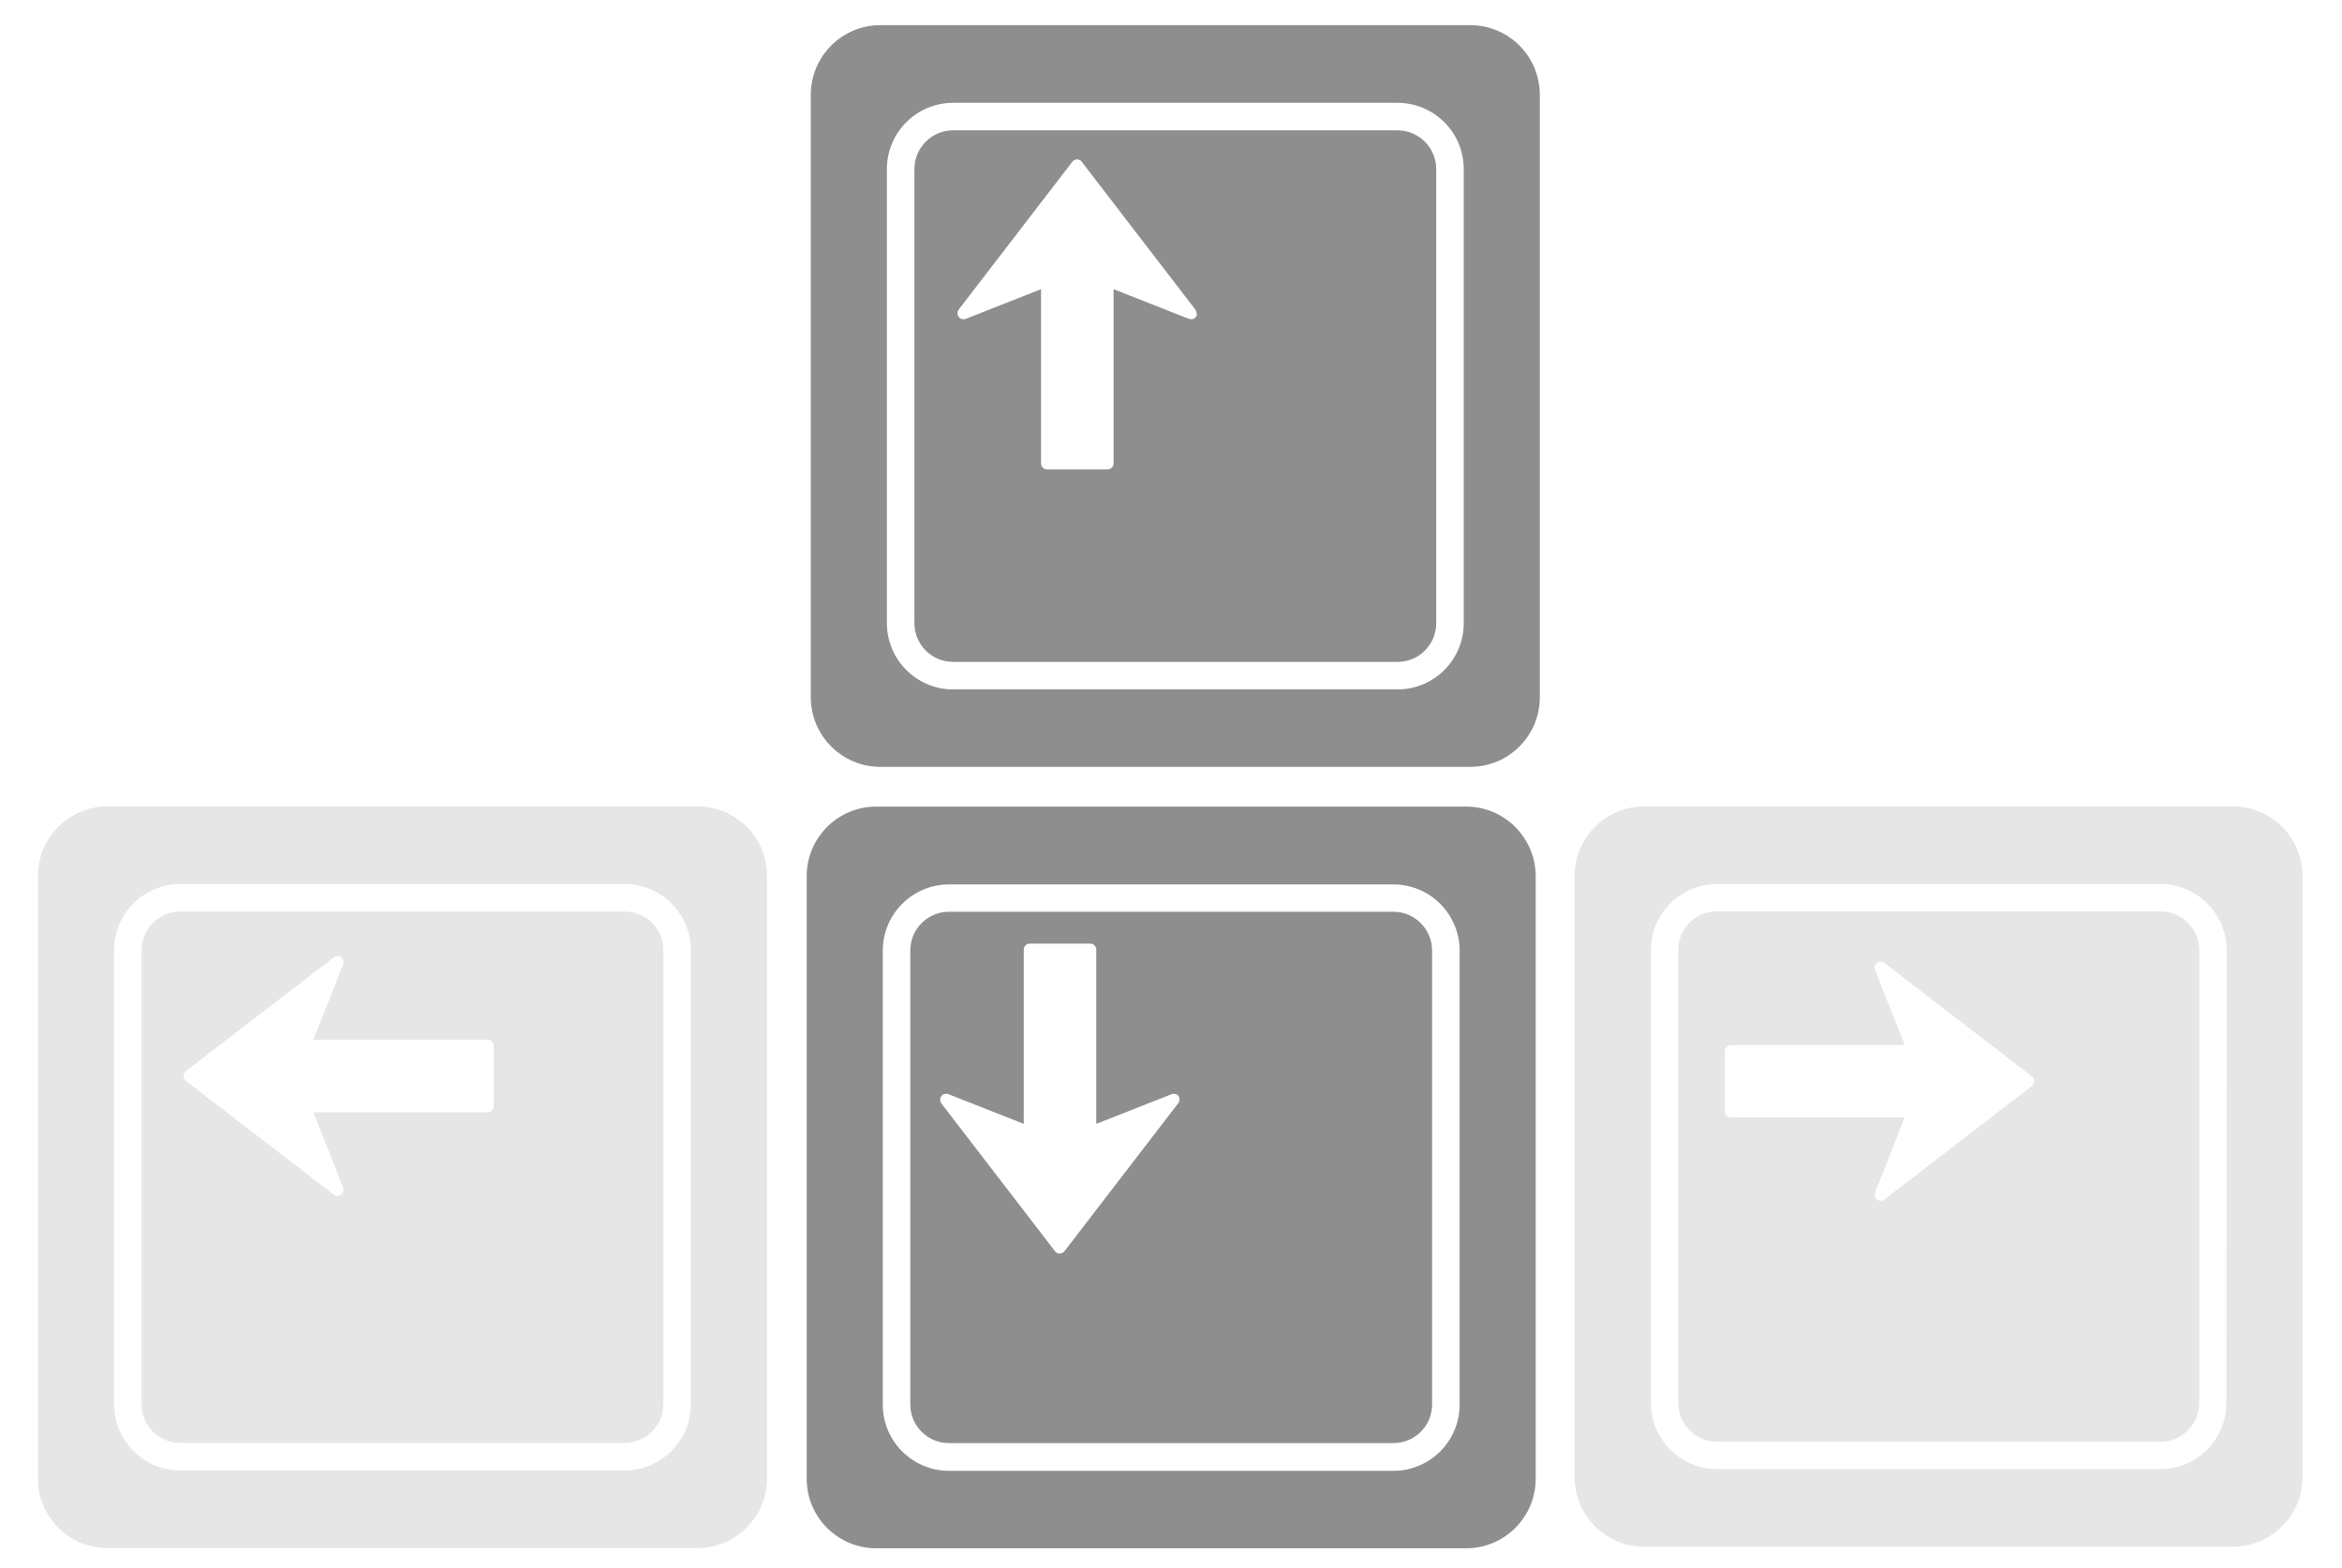
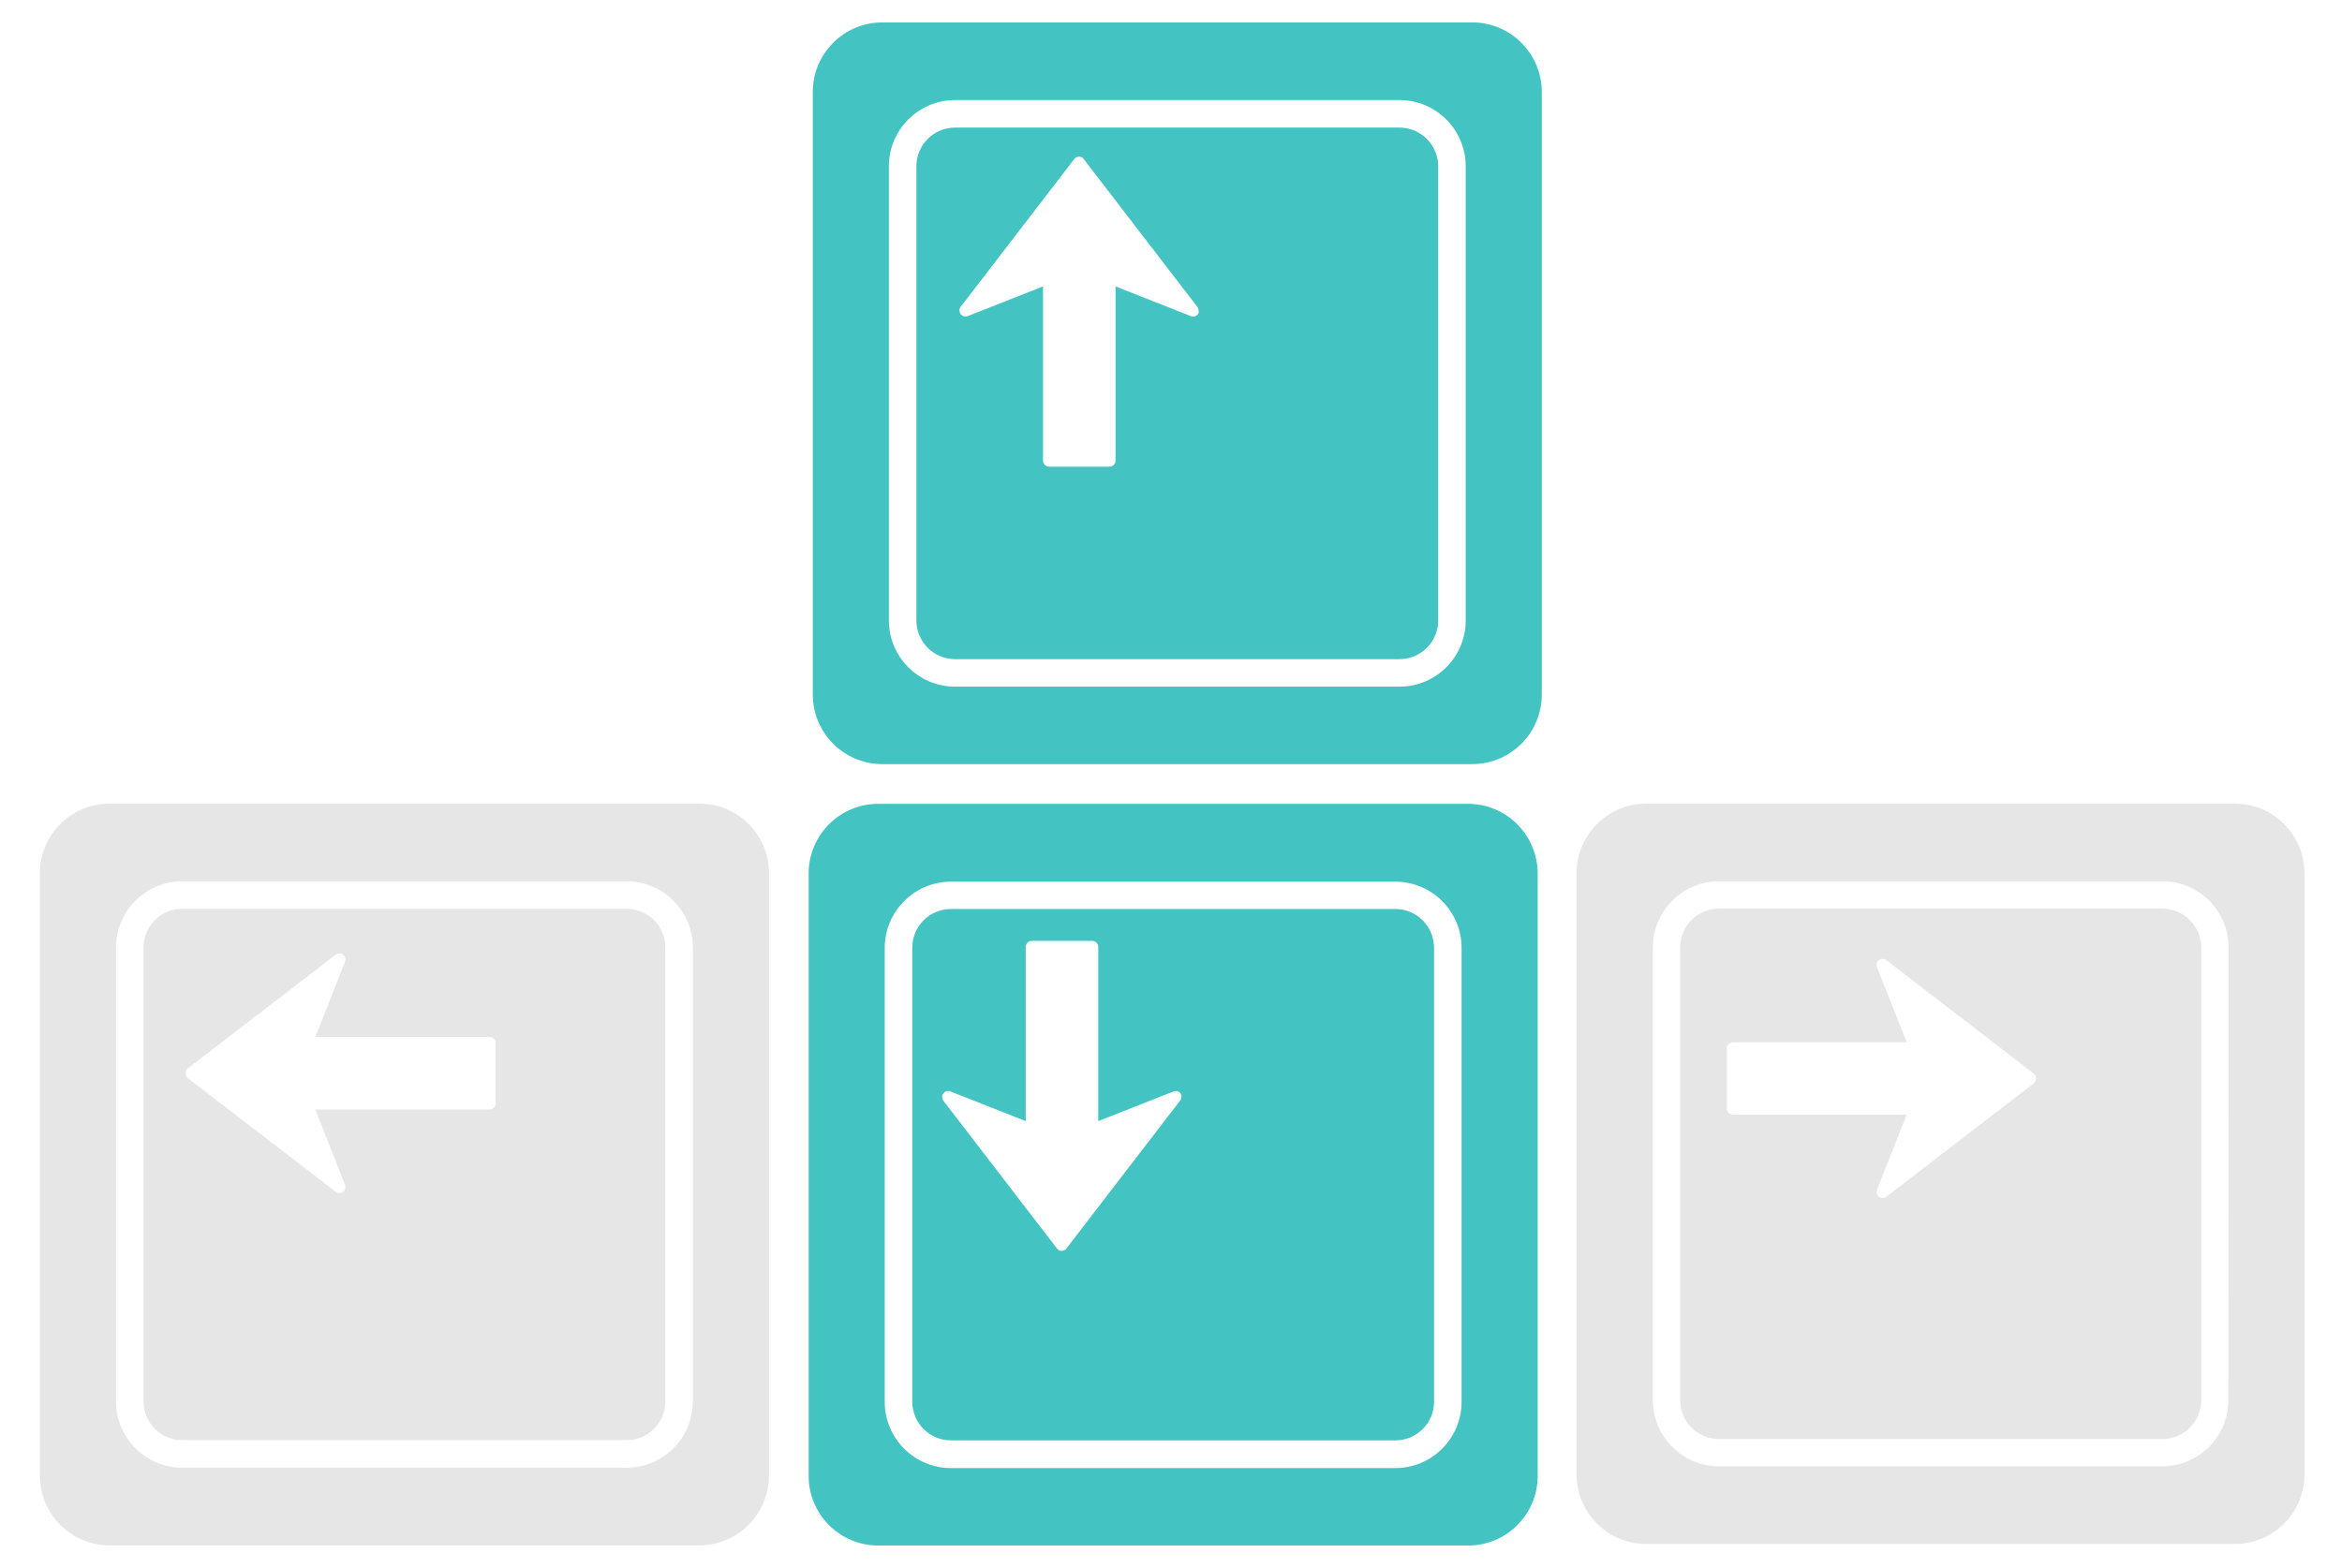
<svg xmlns="http://www.w3.org/2000/svg" version="1.1" id="Layer_1" x="0px" y="0px" viewBox="96 102.8 1191.2 797.2" style="enable-background:new 96 102.8 1191.2 797.2;" xml:space="preserve">
  <style type="text/css">
- 	.st0{fill:#8E8E8E;}
+ 	.st0{fill:#43C4C2;}
	.st1{fill:#E6E6E7;}
</style>
-   <path class="st0" d="M804.7,566.6h-226c-10.9,0-19.7,8.8-19.7,19.7v230.9c0,10.9,8.8,19.7,19.7,19.7h226c10.9,0,19.7-8.8,19.7-19.7  V586.4C824.4,575.5,815.6,566.6,804.7,566.6z M695.2,664.1l-57.8,75.2c-0.6,0.8-1.5,1.2-2.4,1.2c-1,0-1.9-0.4-2.4-1.2l-57.8-75.2  c-0.4-0.6-0.6-1.2-0.6-1.9c0-0.6,0.2-1.3,0.6-1.8c0.8-1.1,2.3-1.5,3.6-1l38.3,15.1v-88.6c0-1.7,1.4-3.1,3.1-3.1h30.7  c1.7,0,3.1,1.4,3.1,3.1v88.6l38.3-15.1c1.3-0.5,2.7-0.1,3.6,1C696.1,661.5,696.1,663,695.2,664.1z M841.7,513.1h-300  c-19.6,0-35.4,15.9-35.4,35.4V855c0,19.6,15.9,35.4,35.4,35.4h300c19.6,0,35.4-15.9,35.4-35.4V548.6  C877.1,529,861.2,513.1,841.7,513.1z M838.4,817.3c0,18.6-15.1,33.7-33.7,33.7h-226c-18.6,0-33.7-15.1-33.7-33.7V586.4  c0-18.6,15.1-33.7,33.7-33.7h226c18.6,0,33.7,15.1,33.7,33.7V817.3z" />
-   <path class="st1" d="M1194.8,566.4H969.3c-10.9,0-19.7,8.8-19.7,19.7v230.4c0,10.9,8.8,19.7,19.7,19.7h225.6  c10.8,0,19.7-8.8,19.7-19.7V586.1C1214.5,575.2,1205.7,566.4,1194.8,566.4z M1129.4,655.3l-75,57.7c-0.6,0.4-1.2,0.6-1.9,0.6  c-0.6,0-1.3-0.2-1.8-0.6c-1.1-0.8-1.5-2.3-1-3.6l15.1-38.2h-88.4c-1.7,0-3.1-1.4-3.1-3.1v-30.6c0-1.7,1.4-3.1,3.1-3.1h88.4  l-15.1-38.2c-0.5-1.3-0.1-2.7,1-3.6c1.1-0.8,2.6-0.8,3.7,0l75,57.7c0.8,0.6,1.2,1.5,1.2,2.4C1130.6,653.8,1130.2,654.7,1129.4,655.3  z M1231.7,513H932.3c-19.5,0-35.4,15.8-35.4,35.4v305.8c0,19.5,15.8,35.4,35.4,35.4h299.4c19.5,0,35.4-15.8,35.4-35.4V548.4  C1267.1,528.8,1251.2,513,1231.7,513z M1228.4,816.5c0,18.5-15.1,33.6-33.6,33.6H969.3c-18.5,0-33.6-15.1-33.6-33.6V586.1  c0-18.5,15.1-33.6,33.6-33.6h225.6c18.5,0,33.6,15.1,33.6,33.6L1228.4,816.5L1228.4,816.5z" />
+   <path class="st0" d="M805.7,565.2h-226c-10.9,0-19.7,8.8-19.7,19.7v230.9c0,10.9,8.8,19.7,19.7,19.7h226c10.9,0,19.7-8.8,19.7-19.7  V585C825.4,574.1,816.6,565.2,805.7,565.2z M696.2,662.7l-57.8,75.2c-0.6,0.8-1.5,1.2-2.4,1.2c-1,0-1.9-0.4-2.4-1.2l-57.8-75.2  c-0.4-0.6-0.6-1.2-0.6-1.9c0-0.6,0.2-1.3,0.6-1.8c0.8-1.1,2.3-1.5,3.6-1l38.3,15.1v-88.6c0-1.7,1.4-3.1,3.1-3.1h30.7  c1.7,0,3.1,1.4,3.1,3.1v88.6l38.3-15.1c1.3-0.5,2.7-0.1,3.6,1C697.1,660.1,697.1,661.6,696.2,662.7z M842.7,511.7h-300  c-19.6,0-35.4,15.9-35.4,35.4v306.5c0,19.6,15.9,35.4,35.4,35.4h300c19.6,0,35.4-15.9,35.4-35.4V547.2  C878.1,527.6,862.2,511.7,842.7,511.7z M839.4,815.9c0,18.6-15.1,33.7-33.7,33.7h-226c-18.6,0-33.7-15.1-33.7-33.7V585  c0-18.6,15.1-33.7,33.7-33.7h226c18.6,0,33.7,15.1,33.7,33.7V815.9z" />
+   <path class="st1" d="M1195.8,565H970.3c-10.9,0-19.7,8.8-19.7,19.7v230.4c0,10.9,8.8,19.7,19.7,19.7h225.6  c10.8,0,19.7-8.8,19.7-19.7V584.7C1215.5,573.8,1206.7,565,1195.8,565z M1130.4,653.9l-75,57.7c-0.6,0.4-1.2,0.6-1.9,0.6  c-0.6,0-1.3-0.2-1.8-0.6c-1.1-0.8-1.5-2.3-1-3.6l15.1-38.2h-88.4c-1.7,0-3.1-1.4-3.1-3.1v-30.6c0-1.7,1.4-3.1,3.1-3.1h88.4  l-15.1-38.2c-0.5-1.3-0.1-2.7,1-3.6c1.1-0.8,2.6-0.8,3.7,0l75,57.7c0.8,0.6,1.2,1.5,1.2,2.4C1131.6,652.4,1131.2,653.3,1130.4,653.9  z M1232.7,511.6H933.3c-19.5,0-35.4,15.8-35.4,35.4v305.8c0,19.5,15.8,35.4,35.4,35.4h299.4c19.5,0,35.4-15.8,35.4-35.4V547  C1268.1,527.4,1252.2,511.6,1232.7,511.6z M1229.4,815.1c0,18.5-15.1,33.6-33.6,33.6H970.3c-18.5,0-33.6-15.1-33.6-33.6V584.7  c0-18.5,15.1-33.6,33.6-33.6h225.6c18.5,0,33.6,15.1,33.6,33.6L1229.4,815.1L1229.4,815.1z" />
  <g>
-     <path class="st0" d="M806.8,169.1h-226c-10.9,0-19.7,8.8-19.7,19.7v231c0,10.9,8.8,19.7,19.7,19.7h226c10.9,0,19.7-8.8,19.7-19.7   v-231C826.5,178,817.7,169.1,806.8,169.1z M704.3,264c-0.8,1.1-2.3,1.5-3.6,1l-38.3-15.1v88.6c0,1.7-1.4,3.1-3.1,3.1h-30.7   c-1.7,0-3.1-1.4-3.1-3.1v-88.6L587.2,265c-1.3,0.5-2.7,0.1-3.6-1c-0.8-1.1-0.8-2.6,0-3.7l57.8-75.2c0.6-0.8,1.5-1.2,2.4-1.2   c1,0,1.9,0.4,2.4,1.2l57.8,75.2c0.4,0.6,0.6,1.2,0.6,1.9C704.9,262.8,704.7,263.5,704.3,264z M843.8,115.6h-300   c-19.6,0-35.4,15.9-35.4,35.4v306.5c0,19.6,15.9,35.4,35.4,35.4h300c19.6,0,35.4-15.9,35.4-35.4V151.1   C879.2,131.5,863.4,115.6,843.8,115.6z M840.5,419.8c0,18.6-15.1,33.7-33.7,33.7h-226c-18.6,0-33.7-15.1-33.7-33.7v-231   c0-18.6,15.1-33.7,33.7-33.7h226c18.6,0,33.7,15.1,33.7,33.7V419.8z" />
+     <path class="st0" d="M807.8,167.7h-226c-10.9,0-19.7,8.8-19.7,19.7v231c0,10.9,8.8,19.7,19.7,19.7h226c10.9,0,19.7-8.8,19.7-19.7   v-231C827.5,176.6,818.7,167.7,807.8,167.7z M705.3,262.6c-0.8,1.1-2.3,1.5-3.6,1l-38.3-15.1v88.6c0,1.7-1.4,3.1-3.1,3.1h-30.7   c-1.7,0-3.1-1.4-3.1-3.1v-88.6l-38.3,15.1c-1.3,0.5-2.7,0.1-3.6-1c-0.8-1.1-0.8-2.6,0-3.7l57.8-75.2c0.6-0.8,1.5-1.2,2.4-1.2   c1,0,1.9,0.4,2.4,1.2l57.8,75.2c0.4,0.6,0.6,1.2,0.6,1.9C705.9,261.4,705.7,262.1,705.3,262.6z M844.8,114.2h-300   c-19.6,0-35.4,15.9-35.4,35.4v306.5c0,19.6,15.9,35.4,35.4,35.4h300c19.6,0,35.4-15.9,35.4-35.4V149.7   C880.2,130.1,864.4,114.2,844.8,114.2z M841.5,418.4c0,18.6-15.1,33.7-33.7,33.7h-226c-18.6,0-33.7-15.1-33.7-33.7v-231   c0-18.6,15.1-33.7,33.7-33.7h226c18.6,0,33.7,15.1,33.7,33.7V418.4z" />
  </g>
-   <path class="st1" d="M413.7,566.5h-226c-10.9,0-19.7,8.8-19.7,19.7v230.9c0,10.9,8.8,19.7,19.7,19.7h226c10.9,0,19.7-8.8,19.7-19.7  V586.2C433.5,575.3,424.6,566.5,413.7,566.5z M190.6,647.6l75.2-57.8c0.6-0.4,1.2-0.6,1.9-0.6c0.6,0,1.3,0.2,1.8,0.6  c1.1,0.8,1.5,2.3,1,3.6l-15.1,38.3H344c1.7,0,3.1,1.4,3.1,3.1v30.7c0,1.7-1.4,3.1-3.1,3.1h-88.6l15.1,38.3c0.5,1.3,0.1,2.7-1,3.6  c-1.1,0.8-2.6,0.8-3.7,0l-75.2-57.8c-0.8-0.6-1.2-1.5-1.2-2.4C189.4,649,189.9,648.1,190.6,647.6z M450.7,513h-300  c-19.6,0-35.4,15.9-35.4,35.4v306.5c0,19.6,15.9,35.4,35.4,35.4h300c19.6,0,35.4-15.9,35.4-35.4V548.4  C486.2,528.8,470.3,513,450.7,513z M447.4,817.1c0,18.6-15.1,33.7-33.7,33.7h-226c-18.6,0-33.7-15.1-33.7-33.7V586.2  c0-18.6,15.1-33.7,33.7-33.7h226c18.6,0,33.7,15.1,33.7,33.7L447.4,817.1L447.4,817.1z" />
+   <path class="st1" d="M414.7,565.1h-226c-10.9,0-19.7,8.8-19.7,19.7v230.9c0,10.9,8.8,19.7,19.7,19.7h226c10.9,0,19.7-8.8,19.7-19.7  V584.8C434.5,573.9,425.6,565.1,414.7,565.1z M191.6,646.2l75.2-57.8c0.6-0.4,1.2-0.6,1.9-0.6c0.6,0,1.3,0.2,1.8,0.6  c1.1,0.8,1.5,2.3,1,3.6l-15.1,38.3H345c1.7,0,3.1,1.4,3.1,3.1v30.7c0,1.7-1.4,3.1-3.1,3.1h-88.6l15.1,38.3c0.5,1.3,0.1,2.7-1,3.6  c-1.1,0.8-2.6,0.8-3.7,0l-75.2-57.8c-0.8-0.6-1.2-1.5-1.2-2.4C190.4,647.6,190.9,646.7,191.6,646.2z M451.7,511.6h-300  c-19.6,0-35.4,15.9-35.4,35.4v306.5c0,19.6,15.9,35.4,35.4,35.4h300c19.6,0,35.4-15.9,35.4-35.4V547  C487.2,527.4,471.3,511.6,451.7,511.6z M448.4,815.7c0,18.6-15.1,33.7-33.7,33.7h-226c-18.6,0-33.7-15.1-33.7-33.7V584.8  c0-18.6,15.1-33.7,33.7-33.7h226c18.6,0,33.7,15.1,33.7,33.7V815.7L448.4,815.7z" />
</svg>
